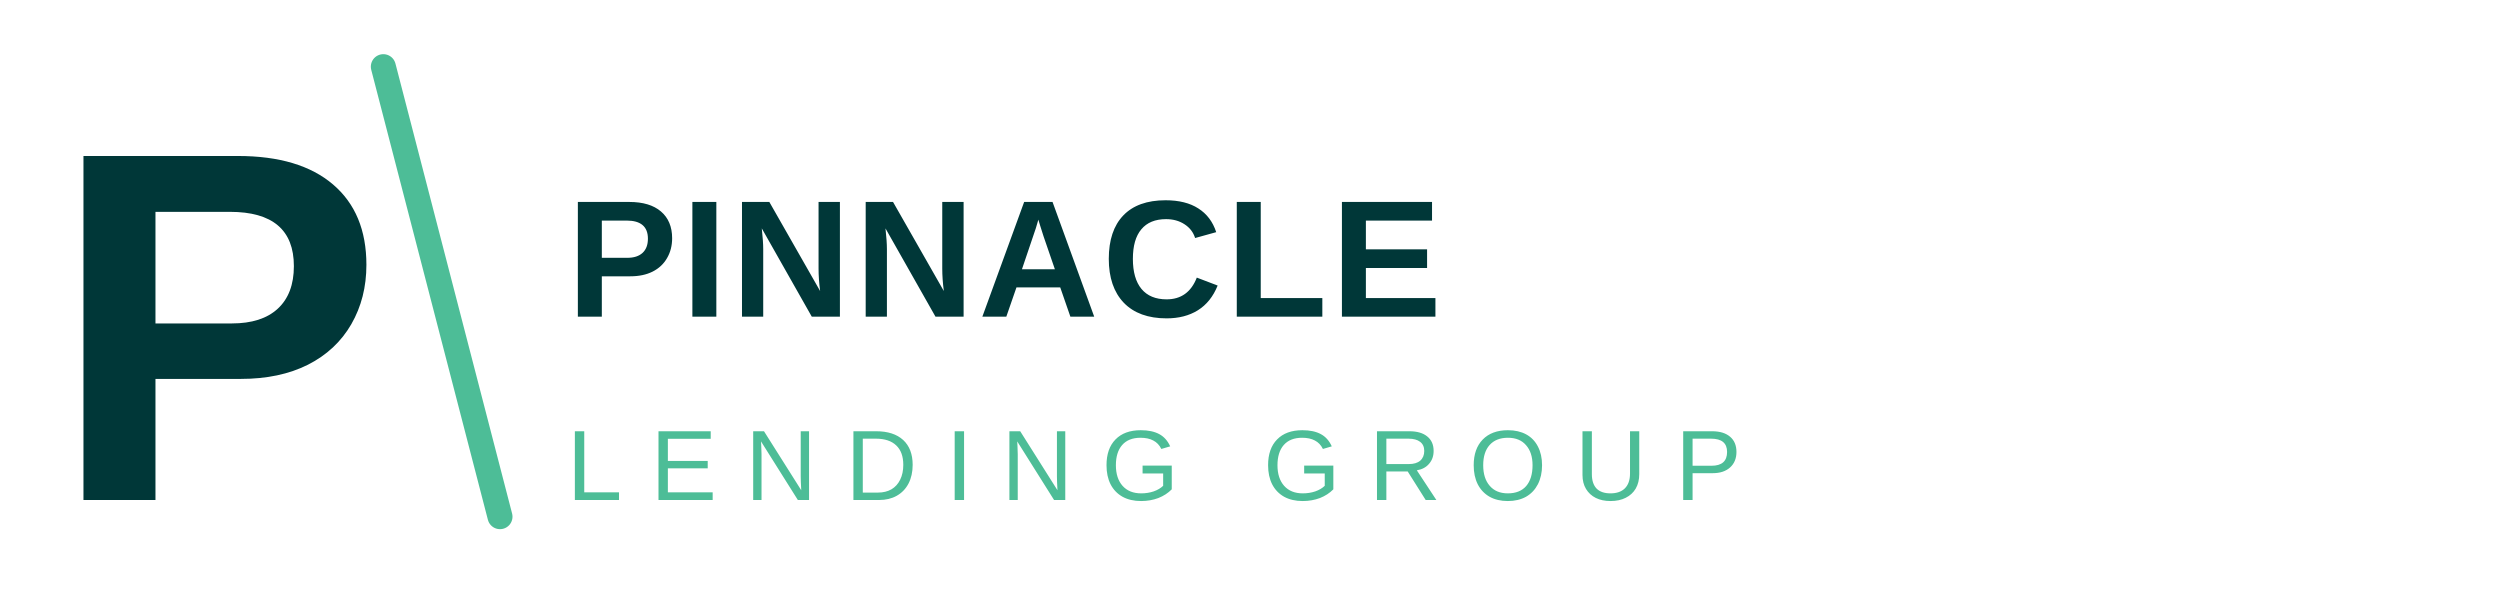
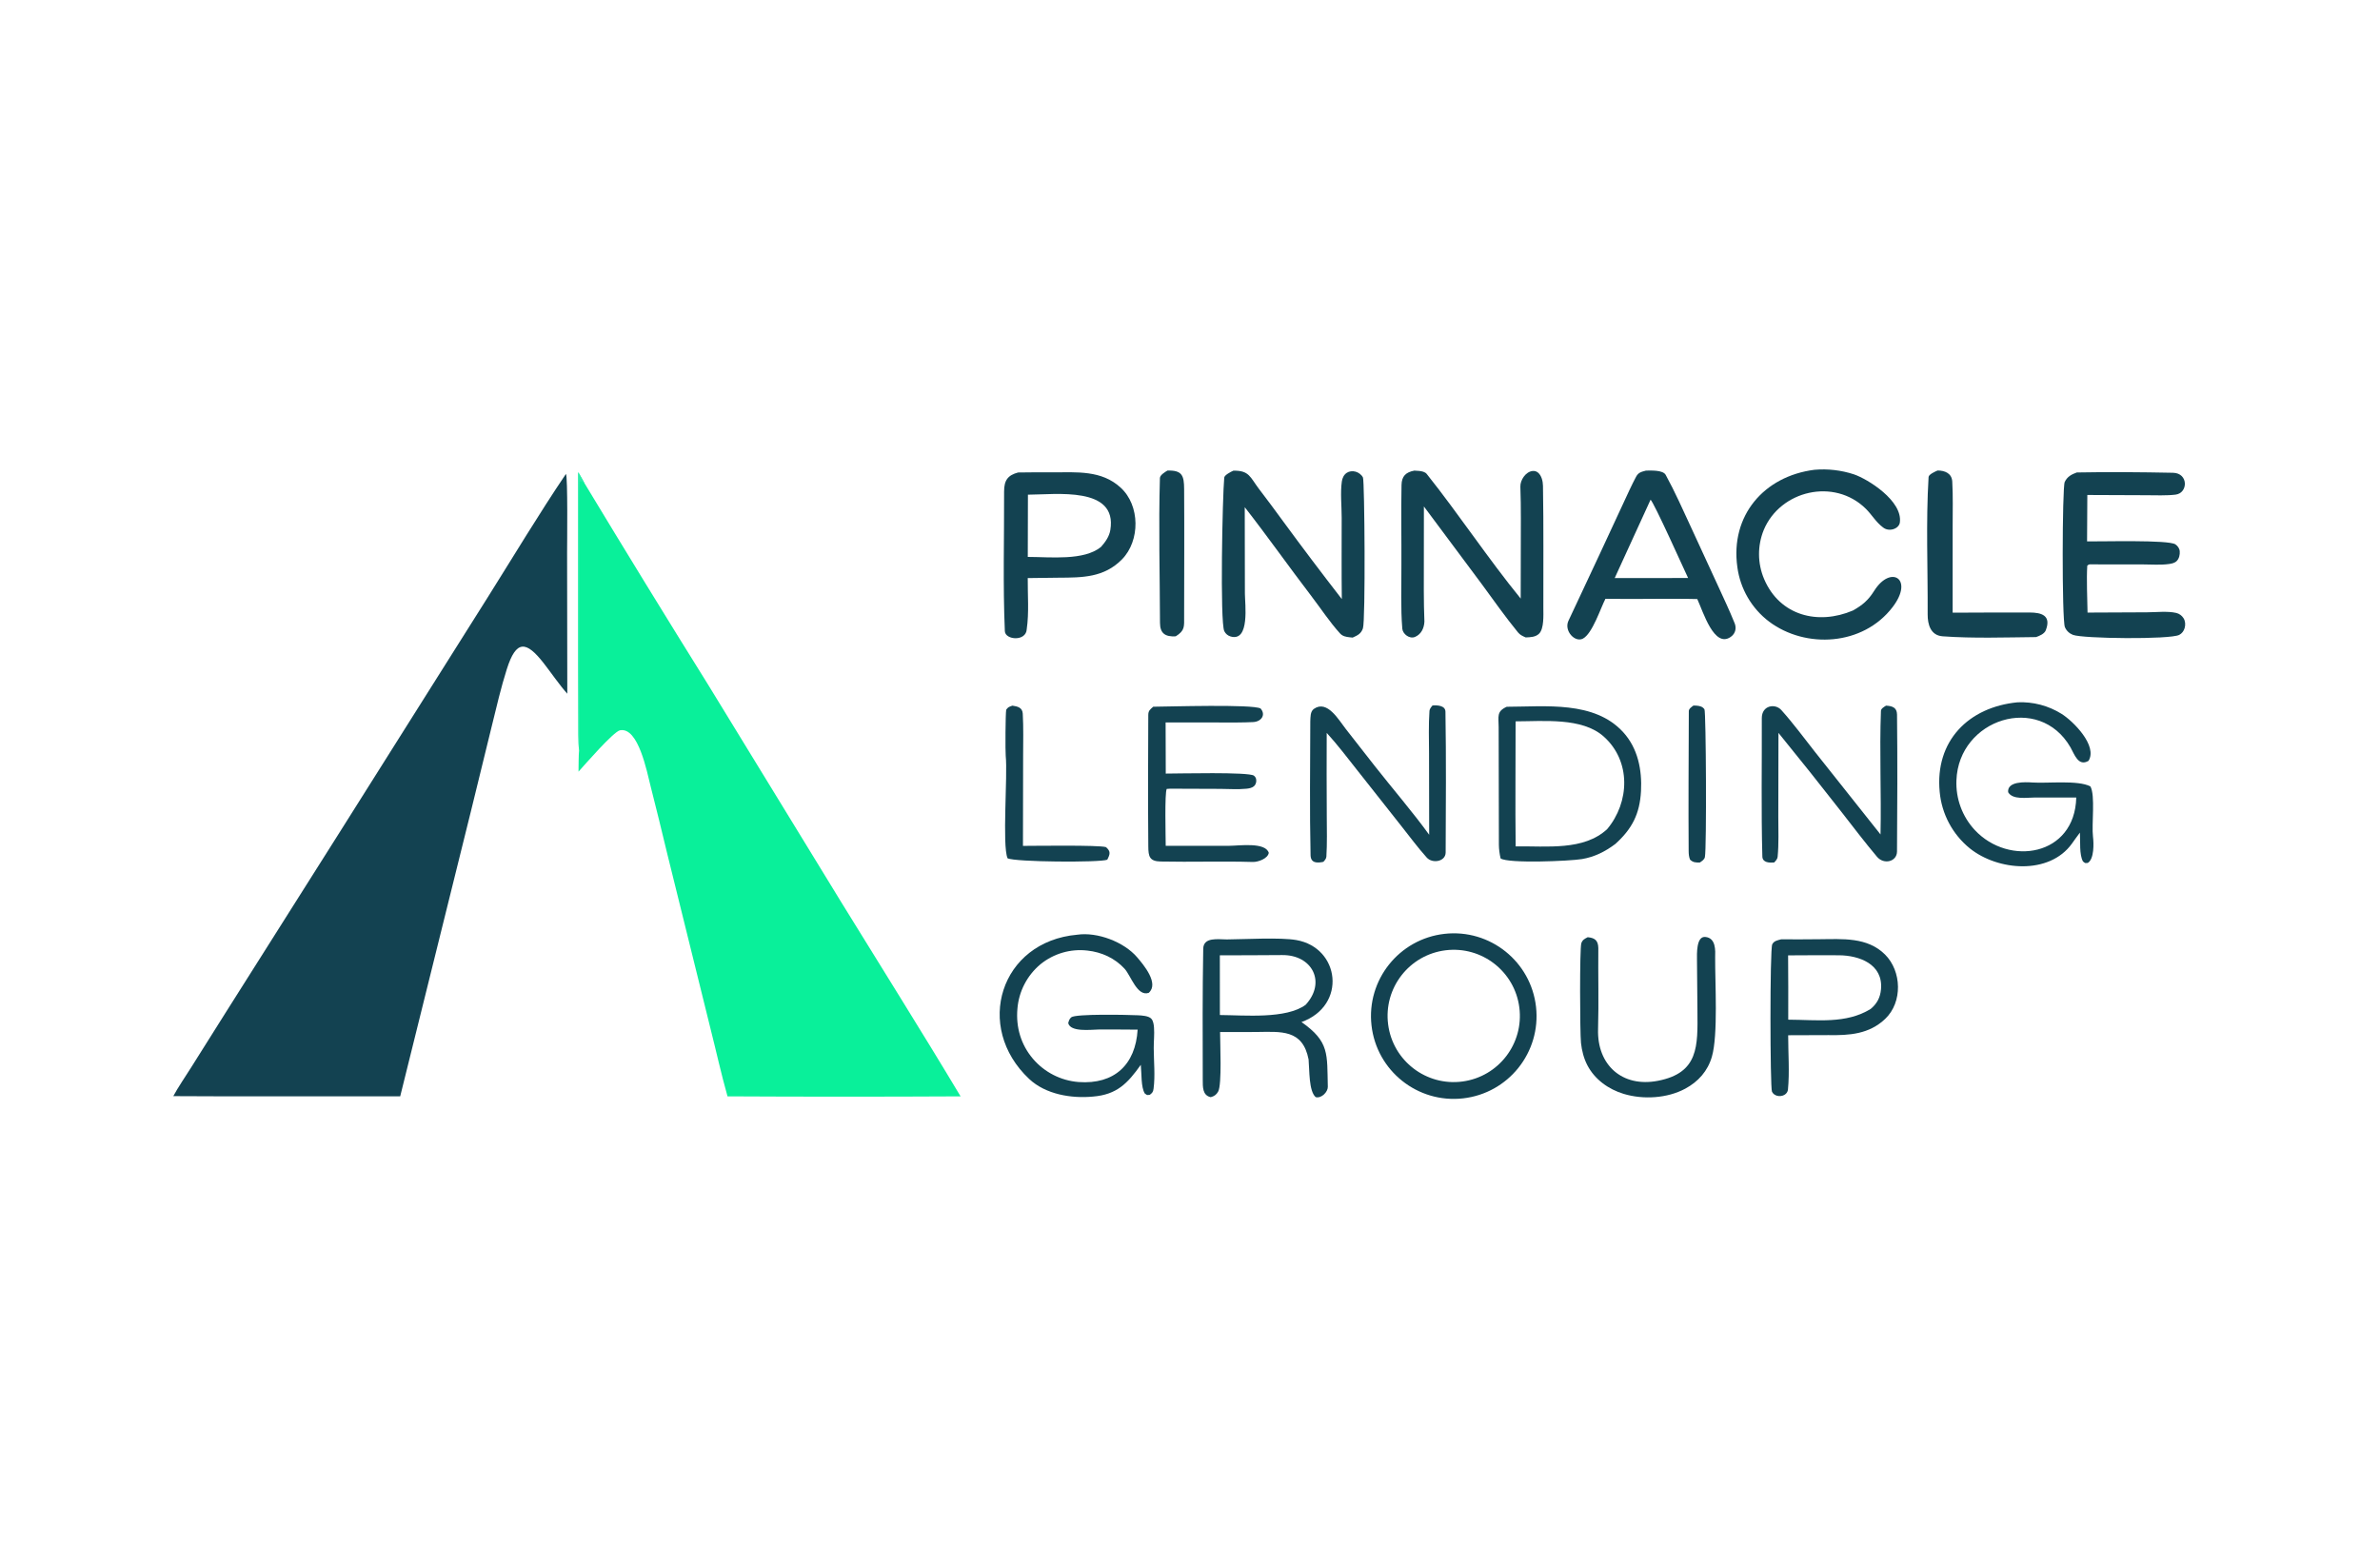
- <svg xmlns="http://www.w3.org/2000/svg" viewBox="0 0 300 72" role="img" aria-label="Pinnacle Lending Group">
-   <g transform="translate(6,6)" font-family="&quot;Outfit Variable&quot;,Outfit,Arial,sans-serif">
-     <text x="0" y="54" font-size="60" font-weight="900" fill="#003738">P</text>
-   </g>
-   <line x1="46" y1="8" x2="60" y2="62" stroke="#4dbd97" stroke-width="3" stroke-linecap="round" />
-   <g transform="translate(68,10)" font-family="&quot;Outfit Variable&quot;,Outfit,Arial,sans-serif">
-     <text x="0" y="28" font-size="20" font-weight="700" letter-spacing="0.02em" fill="#003738">PINNACLE</text>
-     <text x="0" y="50" font-size="12" font-weight="500" letter-spacing="0.28em" fill="#4dbd97">LENDING GROUP</text>
-   </g>
+ <svg xmlns="http://www.w3.org/2000/svg" height="1664" preserveAspectRatio="none" style="display: block;" version="1.1" viewBox="0 0 2560 1664" width="2560">
+   <path d="M 0 0 L 2560 0 L 2560 1664 L 0 1664 L 0 0 z" fill="rgb(255,255,255)" transform="translate(0,0)" />
+   <path d="M 621.973 507.963 C 624.225 511.538 626.516 515.881 628.607 519.614 C 672.447 592.237 716.813 664.542 761.702 736.523 L 905.244 971.005 C 947.564 1039.8 991.831 1110.1 1033.24 1179.28 C 949.671 1179.72 866.105 1179.71 782.541 1179.27 C 775.92 1155.93 770.304 1130.42 764.293 1106.69 L 717.694 918.264 C 711.895 893.975 705.921 869.727 699.773 845.523 C 695.954 830.733 686.758 781.711 666.891 785.523 C 659.941 786.857 628.391 823.218 622.264 830.026 C 622.399 824.001 622.29 812.674 622.878 807.094 C 621.937 800.171 622.154 781.139 622.118 773.53 L 621.963 710.044 L 621.973 507.963 z" fill="rgb(9,240,154)" transform="translate(0,0)" />
+   <path d="M 621.973 507.963 C 624.225 511.538 626.516 515.881 628.607 519.614 L 624.645 517.579 L 623.597 518.131 C 622.283 541.744 623.273 573.384 623.305 597.471 L 623.26 736.188 L 623.457 780.973 C 623.5 787.299 623.851 801.424 622.878 807.094 C 621.937 800.171 622.154 781.139 622.118 773.53 L 621.963 710.044 L 621.973 507.963 z" fill="rgb(39,237,168)" transform="translate(0,0)" />
+   <path d="M 608.725 509.794 C 610.855 512.315 609.988 585.45 609.984 594.361 L 610.199 746.166 C 602.132 737.253 592.42 723.075 584.796 713.316 C 565.936 689.174 555.221 688.006 545.131 719.787 C 538.908 739.388 534.092 760.108 529.12 780.418 L 506.612 872.314 L 430.469 1179.26 L 241.25 1179.25 L 186.413 1179.04 C 191.011 1170.34 200.07 1156.97 205.61 1148.17 L 243.366 1088.16 L 364.993 895.771 L 524.456 642.757 C 551.708 599.441 580.213 551.894 608.725 509.794 z" fill="rgb(19,66,81)" transform="translate(0,0)" />
+   <path d="M 1553.79 1004.47 C 1602.65 998.993 1646.7 1034.15 1652.2 1083.01 C 1657.69 1131.87 1622.55 1175.93 1573.69 1181.44 C 1524.82 1186.96 1480.72 1151.79 1475.23 1102.91 C 1469.73 1054.03 1504.91 1009.95 1553.79 1004.47 z" fill="rgb(19,66,81)" transform="translate(0,0)" />
+   <path d="M 1555.07 1022.14 C 1593.88 1017.42 1629.23 1044.89 1634.24 1083.66 C 1639.25 1122.43 1612.04 1157.98 1573.31 1163.27 C 1534.17 1168.62 1498.17 1141.07 1493.11 1101.89 C 1488.04 1062.72 1515.86 1026.92 1555.07 1022.14 z" fill="rgb(255,255,255)" transform="translate(0,0)" />
+   <path d="M 1620.69 760.22 C 1662.48 760.132 1714.91 753.612 1745.92 787.524 C 1761.76 804.85 1766.32 828.103 1765.11 850.954 C 1763.8 875.391 1755.57 891.502 1737.54 907.76 C 1726.66 915.976 1715.1 921.766 1701.68 924.032 C 1688.77 926.211 1622.53 929.032 1614.1 923.356 C 1613.05 919.118 1612.25 913.142 1612.25 908.759 C 1612.25 866.486 1612.1 824.189 1612 781.916 C 1611.97 770.616 1609.54 765.268 1620.69 760.22 z" fill="rgb(19,66,81)" transform="translate(0,0)" />
+   <path d="M 1630.22 775.902 C 1660.31 775.868 1701.7 771.523 1724.92 792.16 C 1754.74 818.653 1752.91 863.021 1728.66 891.905 C 1703.33 915.191 1664.21 909.964 1630.28 910.372 C 1629.75 865.967 1630.29 820.404 1630.22 775.902 z" fill="rgb(255,255,255)" transform="translate(0,0)" />
+   <path d="M 1095.08 508.22 C 1107.02 507.899 1120.06 508.096 1132.08 508.065 C 1157.94 508.073 1184.84 505.518 1205.38 524.495 C 1226.4 543.598 1226.53 581.695 1206.79 601.716 C 1187.45 621.326 1164.25 621.255 1138.75 621.389 L 1105.47 621.804 C 1105.31 639.886 1106.98 658.954 1104.39 676.741 C 1103.75 690.285 1081.27 688.483 1080.85 678.925 C 1078.69 629.5 1080.2 578.382 1080.03 528.821 C 1079.98 516.226 1084.36 511.125 1095.08 508.22 z" fill="rgb(19,66,81)" transform="translate(0,0)" />
+   <path d="M 1105.67 532.1 C 1135.79 531.997 1202.11 522.798 1194.31 570.077 C 1193.13 577.228 1188.85 583.123 1184.2 588.349 C 1165.73 603.321 1130.08 599.077 1105.51 599.041 L 1105.67 532.1 z" fill="rgb(255,255,255)" transform="translate(0,0)" />
+   <path d="M 1319.57 1010.48 C 1338.85 1010.32 1377.05 1008.11 1394.4 1011.15 C 1441.23 1019.35 1449.16 1081.57 1399.92 1099.35 C 1430.24 1120.58 1427.32 1133.64 1428.24 1169.05 C 1428.38 1174.28 1421.57 1181.79 1415.15 1180.09 C 1407.71 1173.47 1408.59 1151.25 1407.55 1139.57 C 1401.2 1106.88 1377.82 1109.78 1351.41 1110.03 C 1338.51 1110.16 1325.27 1110.1 1312.35 1110.09 C 1312.33 1121.69 1314.5 1166.59 1310.28 1174.15 C 1308.37 1177.57 1305.97 1179.2 1302.26 1180.15 C 1293.37 1178.19 1293.74 1169.12 1293.72 1161.44 C 1293.58 1114.5 1293.4 1067.48 1294.23 1020.56 C 1294.45 1007.7 1309.92 1010.44 1319.57 1010.48 z" fill="rgb(19,66,81)" transform="translate(0,0)" />
+   <path d="M 1312.1 1027.58 C 1334.36 1027.45 1356.86 1027.57 1379.1 1027.3 C 1411.35 1026.92 1426.87 1056.39 1404.37 1080.8 C 1383.38 1096.28 1338.71 1091.98 1312.14 1091.79 L 1312.1 1027.58 z" fill="rgb(255,255,255)" transform="translate(0,0)" />
+   <path d="M 1770.49 506.182 C 1775.79 506.154 1788.7 505.393 1791.68 510.817 C 1801.58 528.834 1810.3 548.589 1818.95 567.234 L 1848.83 632.058 C 1854.46 644.358 1860.25 656.59 1865.32 669.137 C 1868.19 675.038 1867.06 681.276 1861.61 685.079 C 1843.79 697.525 1832.02 658.147 1825.65 644.365 C 1811.38 643.967 1796.1 644.181 1781.75 644.124 C 1763.45 644.318 1745.15 644.312 1726.85 644.107 C 1721.56 654.305 1712.85 681.53 1702.64 686.909 C 1694.08 691.422 1682.13 678.593 1687.02 667.849 C 1690.27 660.714 1694.39 652.137 1697.97 644.531 L 1720.87 595.619 L 1746.27 540.942 C 1750.57 531.689 1754.95 521.975 1759.73 512.963 C 1762.3 508.107 1765.41 507.555 1770.49 506.182 z" fill="rgb(19,66,81)" transform="translate(0,0)" />
+   <path d="M 1775.4 537.515 C 1779.06 540.443 1811.32 612.329 1815.78 621.727 L 1777.07 621.751 L 1736.82 621.784 L 1775.4 537.515 z" fill="rgb(255,255,255)" transform="translate(0,0)" />
+   <path d="M 1915.92 1010.35 C 1929.6 1010.45 1943.28 1010.42 1956.97 1010.26 C 1981.6 1010.11 2008.47 1007.69 2027.58 1026.71 C 2045.62 1044.67 2046.63 1077.93 2027.85 1095.86 C 2010.58 1112.36 1989.35 1113.79 1966.65 1113.39 L 1923.41 1113.54 C 1923.42 1132.35 1925.01 1153.5 1923.18 1172.02 C 1922.96 1174.25 1921.68 1176.14 1919.83 1177.38 C 1917.37 1179.04 1913.98 1179.41 1911.17 1178.54 C 1908.93 1177.85 1906.96 1176.36 1905.98 1174.2 C 1903.97 1169.75 1903.61 1021.08 1906.29 1015.72 C 1908.17 1011.94 1912.22 1011.33 1915.92 1010.35 z" fill="rgb(19,66,81)" transform="translate(0,0)" />
+   <path d="M 1923.34 1027.62 C 1941.53 1027.51 1959.57 1027.41 1977.91 1027.52 C 1999.95 1027.64 2025.61 1037.09 2023.27 1063.99 C 2022.5 1072.89 2019.02 1079.53 2012.1 1085.29 C 1985.68 1101.52 1954.96 1096.93 1923.48 1096.79 C 1923.57 1073.74 1923.52 1050.68 1923.34 1027.62 z" fill="rgb(255,255,255)" transform="translate(0,0)" />
+   <path d="M 1521.33 506.199 C 1523.06 506.257 1524.8 506.373 1526.52 506.546 C 1529.29 506.849 1532.84 507.537 1534.65 509.806 C 1569.37 553.399 1600.5 600.664 1635.71 643.861 L 1635.89 557.708 C 1635.9 546.266 1635.77 534.889 1635.36 523.459 C 1635.12 516.551 1640.95 507.386 1648.57 506.599 C 1650.65 506.374 1652.73 507.007 1654.33 508.351 C 1658.22 511.587 1659.58 517.698 1659.67 522.556 C 1660.45 566.443 1659.95 610.375 1660.07 654.279 C 1660.09 661.531 1660.93 676.207 1655.47 681.605 C 1651.72 685.312 1646.04 685.455 1641.04 685.623 C 1637.81 684.165 1635.14 683.073 1632.85 680.287 C 1619.23 663.688 1606.32 645.292 1593.6 627.971 L 1531.59 544.768 L 1531.5 635.711 C 1531.5 646.799 1531.74 657.692 1532.14 668.7 C 1531.77 675.911 1528.59 682.286 1522.08 685.076 C 1516.1 687.646 1508.85 681.921 1508.36 676.26 C 1506.5 654.274 1507.51 629.207 1507.39 607.248 C 1507.54 578.726 1506.95 550.159 1507.52 521.646 C 1507.71 512.22 1512.14 507.917 1521.33 506.199 z" fill="rgb(19,66,81)" transform="translate(0,0)" />
+   <path d="M 1326.6 506.289 C 1343.74 505.893 1344.66 513.275 1354.11 525.782 C 1362.95 537.343 1371.66 549.017 1380.21 560.8 C 1400.86 588.937 1421.89 616.798 1443.29 644.378 C 1442.94 615.2 1443.15 586.003 1443.15 556.823 C 1443.16 544.457 1441.57 529.913 1443.33 517.827 C 1443.86 514.201 1445.48 510.649 1448.63 508.576 C 1451.42 506.738 1454.83 506.48 1458.02 507.307 C 1461.19 508.131 1464.66 510.653 1466.06 513.684 C 1467.81 517.458 1468.89 667.616 1466 675.892 C 1463.93 681.811 1460.27 683.378 1454.96 685.811 C 1453.94 685.728 1452.92 685.625 1451.91 685.502 C 1447.76 685.018 1444.25 684.507 1441.3 681.244 C 1430.22 669.03 1420.42 654.103 1410.43 641.028 C 1386.31 609.497 1363.3 576.782 1338.89 545.543 L 1339.05 638.449 C 1339.08 649.513 1344.61 690.49 1323.79 684.656 C 1320.78 683.819 1318.27 681.734 1316.9 678.927 C 1312.12 669.237 1314.92 533.295 1316.84 513.675 C 1317.1 511.06 1323.62 507.592 1326.6 506.289 z" fill="rgb(19,66,81)" transform="translate(0,0)" />
+   <path d="M 2233.88 508.199 C 2268.1 507.545 2303.12 507.848 2337.36 508.532 C 2354.04 508.865 2353.7 530.281 2340.2 532.02 C 2330.8 533.23 2317.9 532.707 2308.17 532.675 L 2245.19 532.421 L 2244.91 582.348 C 2260.04 582.583 2332.62 580.441 2339.96 585.544 C 2342.46 587.281 2344.35 589.909 2344.59 593.003 C 2344.87 596.563 2344.01 600.657 2341.47 603.305 C 2339.26 605.608 2336.14 606.218 2333.1 606.654 C 2324.15 607.939 2314.16 607.12 2305.09 607.114 L 2251.75 607.057 C 2247.77 607.181 2247.16 606.432 2245.13 608.473 C 2244.22 622.987 2245.18 643.941 2245.42 658.909 L 2309.37 658.615 C 2319.02 658.575 2331.49 657.13 2340.81 659.284 C 2344.01 660.024 2346.95 662.175 2348.68 664.954 C 2350.65 668.138 2350.89 672.039 2349.85 675.592 C 2348.94 678.724 2346.97 681.389 2344.04 682.902 C 2334.1 688.037 2240.3 686.994 2229.71 682.875 C 2225.8 681.352 2222.67 678.416 2221.06 674.518 C 2217.76 666.525 2218.17 524.311 2220.86 518.484 C 2223.52 512.722 2228.18 510.252 2233.88 508.199 z" fill="rgb(19,66,81)" transform="translate(0,0)" />
+   <path d="M 1951.64 505.315 C 1965.95 504.071 1980.36 505.722 1994.01 510.171 C 2009.13 515.259 2046.68 538.738 2043.55 561.972 C 2042.62 568.89 2031.83 572.521 2025.42 567.289 C 2018 561.872 2013.39 553.57 2006.83 547.131 C 1972.76 513.714 1914.88 527.599 1897.16 570.018 C 1890.23 586.99 1890.38 606.025 1897.56 622.889 C 1914.37 662.284 1955.52 672.675 1993.09 656.669 C 2003.46 650.821 2009.56 645.641 2015.96 635.469 C 2033.67 607.283 2059.08 622.485 2035.76 653 C 2003.82 694.798 1942.22 698.029 1902.92 668.646 C 1884.17 654.44 1871.87 633.334 1868.75 610.016 C 1860.98 554.669 1897.32 512.21 1951.64 505.315 z" fill="rgb(19,66,81)" transform="translate(0,0)" />
+   <path d="M 2170.18 755.417 C 2186.8 754.683 2203.25 758.993 2217.37 767.781 C 2230.15 775.711 2256.55 802.381 2246.46 818.393 C 2235.38 824.921 2231.18 810.983 2227.15 803.99 C 2193.37 745.305 2106.81 773.307 2104.4 839.282 C 2103.57 859.039 2110.68 878.308 2124.14 892.797 C 2160.79 932.12 2231.72 921 2233.29 857.865 L 2189.13 857.816 C 2180.03 857.774 2164.94 860.63 2160 852.087 C 2158.94 840.194 2178.26 841.156 2186.35 841.69 C 2202.64 842.765 2234.98 838.9 2248.46 845.84 C 2253.99 855.401 2249.65 886.918 2251.28 899.94 C 2252.17 907.072 2252.65 924.094 2245.63 928.227 C 2241.85 928.273 2243.5 928.814 2240.49 926.569 C 2236.43 919.157 2237.78 905.166 2237.23 895.581 C 2234.32 899.32 2231.41 903.527 2228.62 907.417 C 2204.18 941.383 2148.98 936.733 2118.84 912.569 C 2100.26 897.511 2088.56 875.584 2086.39 851.768 C 2081.09 797.19 2117.28 760.519 2170.18 755.417 z" fill="rgb(19,66,81)" transform="translate(0,0)" />
+   <path d="M 1158.74 1005.4 C 1180.42 1002.27 1208.96 1013.14 1223.1 1029.64 C 1230.14 1037.85 1247.02 1057.9 1235.61 1067.93 C 1223.23 1072.26 1216.4 1049.43 1209.67 1042.05 C 1199.22 1030.62 1184.92 1024.09 1169.63 1022.46 C 1151.57 1020.35 1133.41 1025.63 1119.28 1037.08 C 1104.81 1049.09 1095.82 1066.44 1094.35 1085.18 C 1092.64 1104.87 1098.15 1123.64 1110.98 1138.76 C 1123.37 1153.34 1141.06 1162.37 1160.13 1163.86 C 1198.68 1166.65 1221.4 1145.15 1223.67 1107.51 C 1209.72 1107.29 1195.47 1107.41 1181.5 1107.38 C 1173.01 1107.53 1151.48 1110.33 1149.02 1100.53 C 1149.65 1098.01 1150.23 1095.99 1152.27 1094.25 C 1156.87 1090.33 1213.23 1091.55 1223.79 1092.05 C 1228.01 1092.26 1235.85 1092.58 1238.63 1096.04 C 1240.53 1098.39 1241.03 1102.14 1241.27 1105.04 C 1241.87 1112.38 1240.94 1120.14 1240.99 1127.54 C 1241.07 1141.56 1242.65 1157.07 1240.82 1170.93 C 1240.35 1174.49 1239.6 1175.42 1236.79 1177.61 C 1232.93 1177.92 1234.68 1178.35 1231.38 1176.19 C 1227.17 1169.45 1228.05 1154.62 1227.07 1145.34 C 1212.89 1165.35 1201.29 1177.41 1175.63 1179.51 C 1152.58 1181.71 1124.86 1177.27 1107.08 1160.62 C 1047.29 1104.65 1075.88 1012.68 1158.74 1005.4 z" fill="rgb(19,66,81)" transform="translate(0,0)" />
+   <path d="M 1540.84 758.836 C 1545.98 758.4 1554.66 758.805 1554.77 765.517 C 1555.6 815.925 1555.22 866.534 1554.99 916.96 C 1554.94 926.783 1540.77 929.254 1534.62 922.383 C 1525.01 911.646 1516.35 899.952 1507.38 888.6 L 1459.89 828.474 C 1449.88 815.799 1437.84 799.998 1427.05 788.341 C 1426.92 818.138 1426.94 847.936 1427.12 877.732 C 1427.18 891.778 1427.58 907.443 1426.69 921.495 C 1426.55 923.601 1424.88 925.512 1423.45 927.03 C 1417.05 928.373 1409.89 928.692 1409.69 919.882 C 1408.61 871.926 1409.26 823.826 1409.39 775.849 C 1409.67 771.446 1409.19 765.344 1413.32 762.461 C 1427.68 752.422 1440.08 774.613 1447.58 784.122 L 1478.85 824.084 C 1496.43 846.511 1521.16 875.401 1537.26 897.908 L 1537.12 810.509 C 1537.04 795.902 1536.54 779.268 1537.58 764.598 C 1537.72 762.568 1539.51 760.384 1540.84 758.836 z" fill="rgb(19,66,81)" transform="translate(0,0)" />
+   <path d="M 2028.67 759.016 C 2035.25 759.359 2040.42 760.949 2040.5 768.598 C 2041.02 817.693 2040.86 866.796 2040.48 915.908 C 2040.39 926.912 2026.35 930.329 2018.99 921.597 C 2005.89 906.059 1993.5 889.701 1980.99 873.669 C 1958.62 844.974 1935.95 816.522 1912.97 788.319 L 1912.8 878.445 C 1912.81 892.46 1913.45 907.775 1912.06 921.756 C 1911.84 924.04 1909.88 926.148 1908.31 927.74 C 1903.16 928.109 1895.82 927.976 1895.64 921.276 C 1894.29 871.771 1895.23 822.005 1895.05 772.463 C 1895 758.684 1909.37 756.343 1916 763.696 C 1928.61 777.697 1940.58 793.973 1952.33 808.882 L 2022.74 897.561 C 2023.7 853.342 2021.53 808.792 2023.2 764.602 C 2023.3 762.082 2026.75 760.24 2028.67 759.016 z" fill="rgb(19,66,81)" transform="translate(0,0)" />
+   <path d="M 1240.44 760.176 C 1257.06 760.066 1347.37 757.29 1355.92 762.077 C 1361.91 768.917 1356.68 776.229 1348.03 776.681 C 1336.77 777.269 1325.75 777.12 1314.49 777.117 L 1253.77 777.071 L 1253.93 832.083 C 1267.33 832.093 1343.29 830.15 1348.76 834.328 C 1350.71 835.818 1351.31 837.618 1351.27 840.027 C 1351.25 842.061 1350.39 844.252 1348.86 845.615 C 1346.65 847.579 1343.42 848.098 1340.59 848.383 C 1331.42 849.305 1321.67 848.568 1312.45 848.534 L 1258.75 848.334 L 1255 848.574 C 1252.62 852.284 1253.85 900.438 1253.88 909.767 L 1322.27 909.769 C 1332.76 909.736 1361.12 905.498 1364.74 917.353 C 1363.68 923.674 1353.06 927.326 1347.54 927.16 C 1314.64 926.181 1281.34 927.367 1248.45 926.67 C 1236.37 926.414 1235.23 921.219 1235.15 910.427 C 1234.77 863.337 1234.87 816.143 1235.13 769.049 C 1235.16 764.323 1237.11 763.158 1240.44 760.176 z" fill="rgb(19,66,81)" transform="translate(0,0)" />
+   <path d="M 1707.81 1008.1 C 1715.41 1008.81 1719.04 1011.53 1719.2 1019.76 C 1718.91 1048.83 1719.76 1078.02 1718.92 1107.13 C 1717.82 1145.44 1744.8 1170.01 1783.37 1162.53 C 1827.35 1153.99 1826.11 1125.06 1825.82 1087.79 L 1825.33 1032.98 C 1825.3 1026.14 1824.43 1006.95 1834.25 1007.81 C 1845.89 1008.83 1845.08 1022.65 1844.87 1029.75 C 1844.7 1057.14 1848.16 1113.24 1841.36 1136.62 C 1836.88 1152.05 1826.77 1163.43 1812.71 1171.01 C 1793.33 1181.47 1767.35 1182.94 1746.42 1176.59 C 1730.14 1171.65 1715.48 1161.2 1707.48 1145.94 C 1703.57 1138.46 1701.47 1130.16 1700.56 1121.8 C 1699.39 1111.07 1699.05 1019.98 1700.93 1014.54 C 1702.21 1010.87 1704.47 1009.8 1707.81 1008.1 z" fill="rgb(19,66,81)" transform="translate(0,0)" />
+   <path d="M 2084.13 506.087 C 2092.05 506.073 2099.41 509.14 2099.91 517.992 C 2100.78 533.65 2100.37 549.509 2100.34 565.216 L 2100.33 659.011 C 2127.95 658.896 2155.35 658.751 2183.17 658.829 C 2195.57 658.864 2206.78 661.778 2200.5 677.973 C 2199 681.831 2193.7 683.972 2190.04 685.263 C 2156.93 685.592 2122.5 686.806 2089.61 684.432 C 2076.6 683.494 2073.39 671.705 2073.45 660.771 C 2073.72 611.758 2071.49 561.869 2074.44 513.08 C 2074.61 510.22 2081.91 507.039 2084.13 506.087 z" fill="rgb(19,66,81)" transform="translate(0,0)" />
+   <path d="M 1255.75 506.16 C 1271.77 505.663 1273.59 511.766 1273.69 526.076 C 1273.98 571.646 1273.74 617.249 1273.69 662.821 C 1273.68 674.011 1274.69 678.163 1264.61 684.474 C 1253.62 685.069 1247.75 681.497 1247.72 669.95 C 1247.57 618.079 1246.14 565.896 1247.64 514.123 C 1247.73 510.945 1253.46 507.472 1255.75 506.16 z" fill="rgb(19,66,81)" transform="translate(0,0)" />
+   <path d="M 1088.97 759.006 C 1094.56 759.836 1099.74 761.045 1100.11 767.615 C 1100.96 782.703 1100.54 798.266 1100.5 813.378 L 1100.33 909.86 C 1112.94 909.854 1181.78 908.822 1189.6 911.181 C 1194.92 915.802 1194.1 918.659 1191 924.731 C 1183.08 927.892 1091.61 927.297 1083.76 923.179 C 1077.81 909.296 1084.01 834.15 1081.78 812.971 C 1081.27 808.09 1081.48 767.761 1082.31 763.345 C 1084.55 760.347 1085.28 760.376 1088.97 759.006 z" fill="rgb(19,66,81)" transform="translate(0,0)" />
+   <path d="M 1821.58 758.884 C 1822.73 758.899 1823.86 758.914 1825.01 759.027 C 1828.4 759.361 1831.28 759.959 1833.36 762.938 C 1835.08 765.409 1835.81 912.404 1833.84 921.864 C 1833.24 924.727 1830.66 926.14 1828.43 927.727 C 1823.79 927.793 1821.25 927.785 1817.9 924.678 C 1816.61 921.731 1816.4 918.522 1816.37 915.294 C 1816.04 865.18 1816.35 815.002 1816.54 764.904 C 1816.55 762.279 1819.61 760.298 1821.58 758.884 z" fill="rgb(19,66,81)" transform="translate(0,0)" />
</svg>
